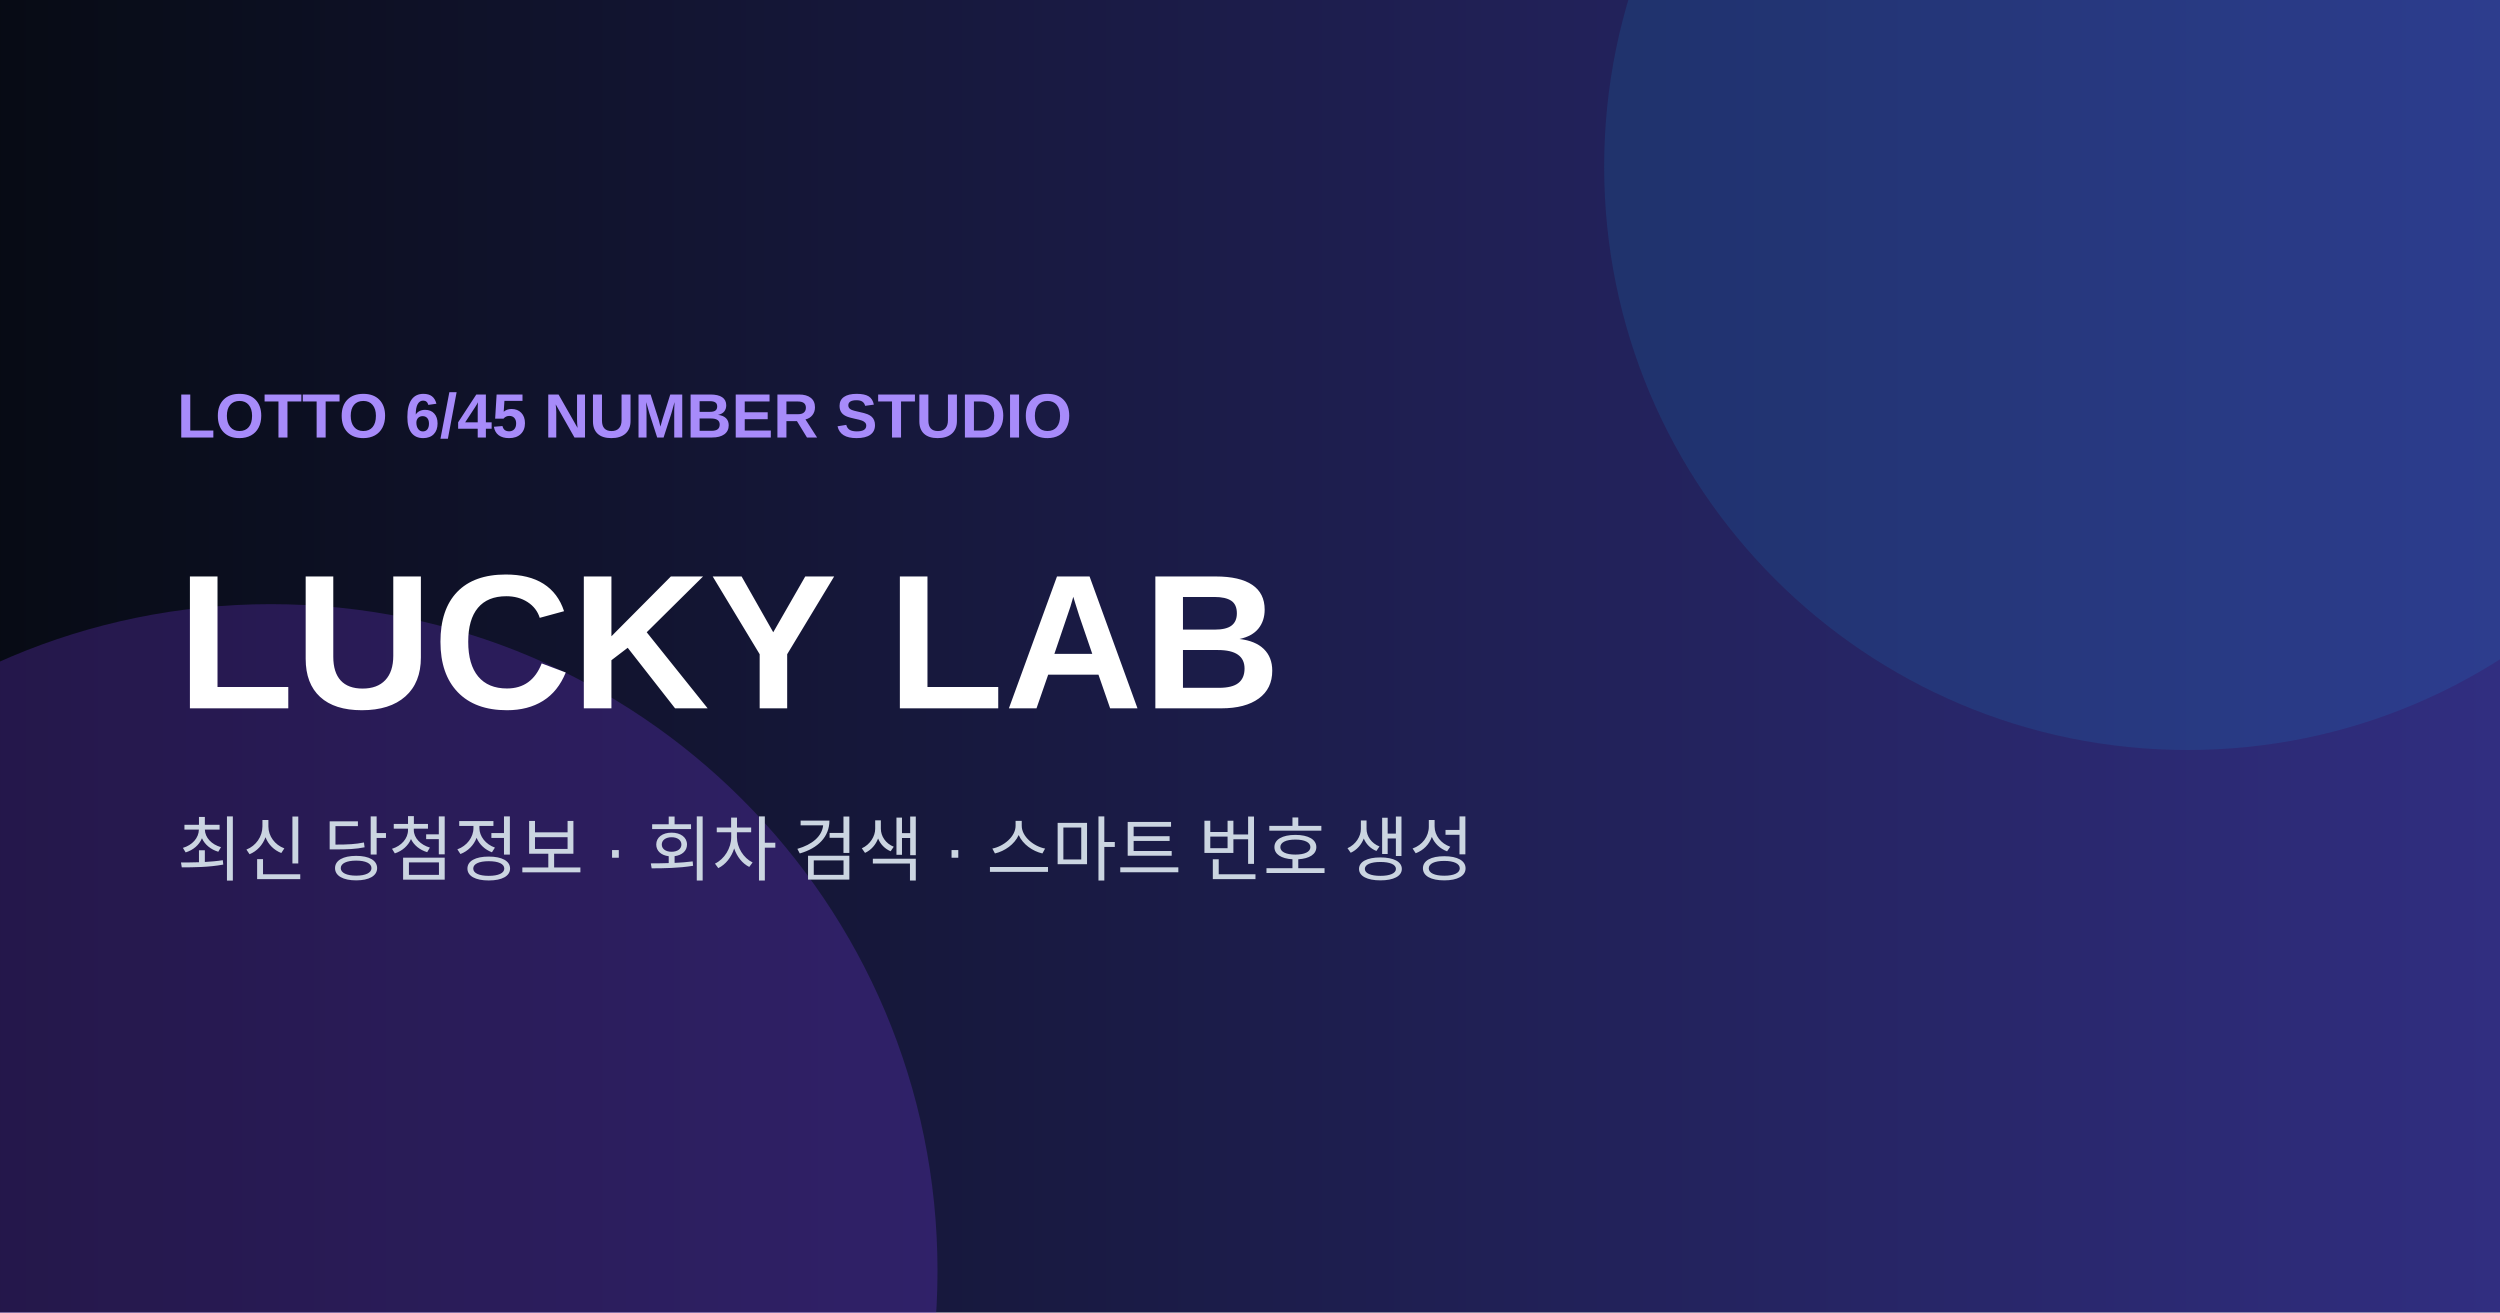
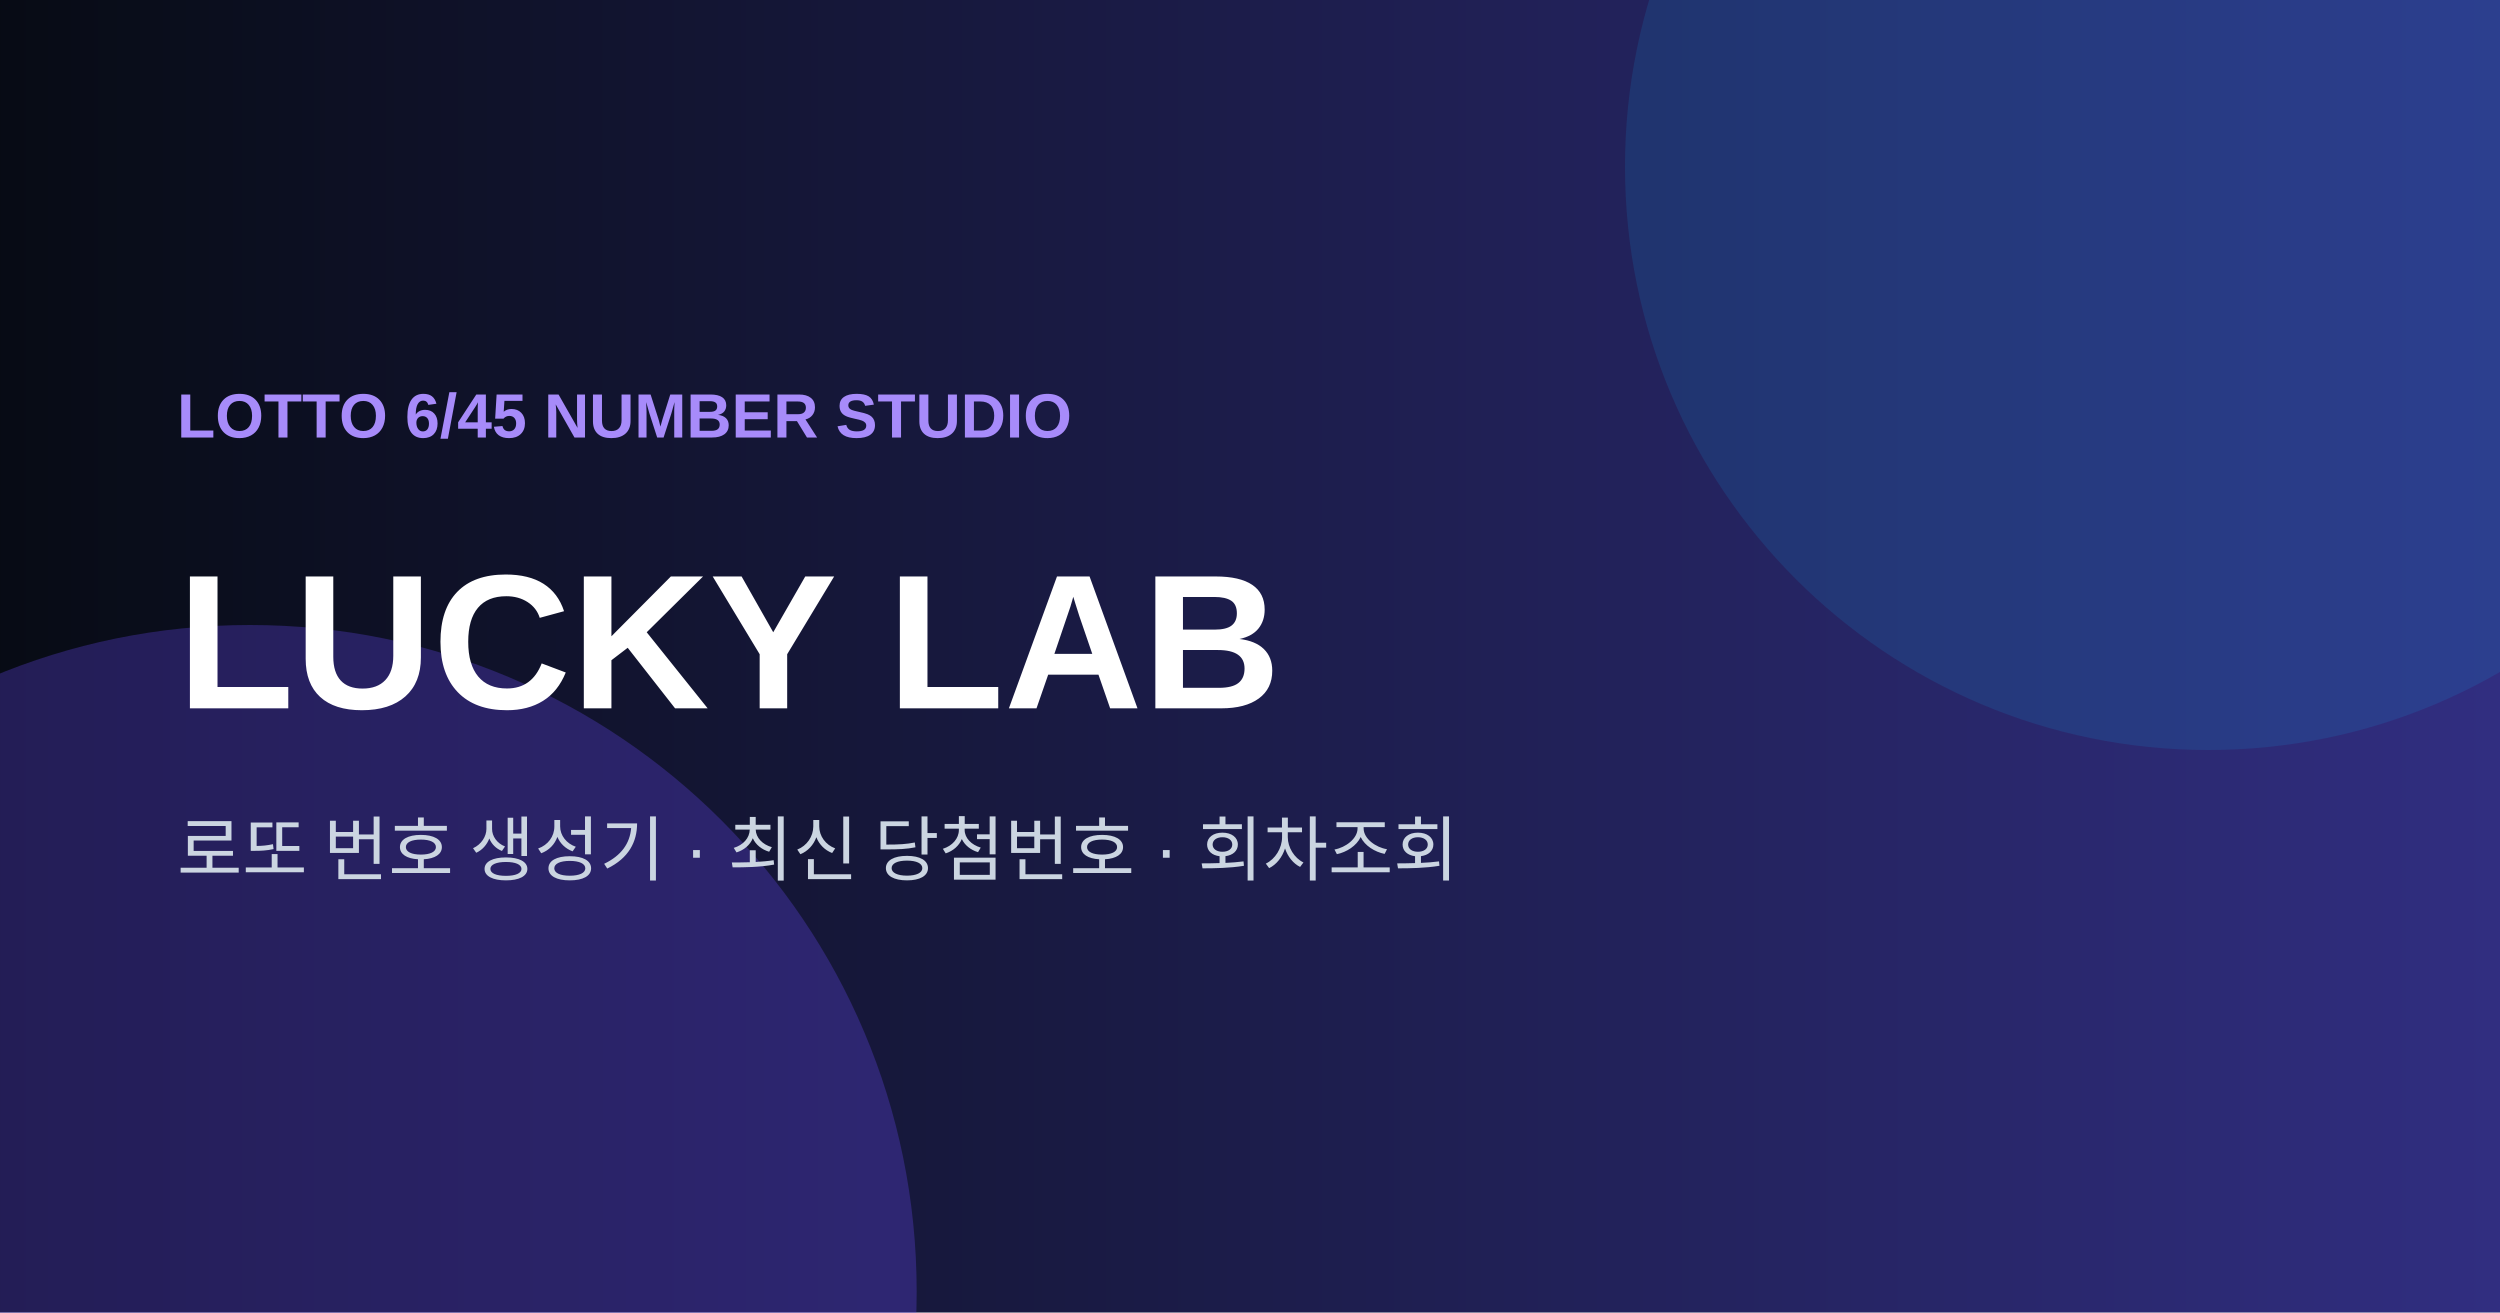
<svg xmlns="http://www.w3.org/2000/svg" width="1200" height="630">
  <defs>
    <linearGradient id="g">
      <stop stop-color="#070b14" />
      <stop offset="1" stop-color="#312e81" />
    </linearGradient>
  </defs>
  <rect width="1200" height="630" fill="url(#g)" />
-   <circle cx="1050" cy="80" r="280" fill="#0ea5e9" opacity=".13" />
-   <circle cx="130" cy="610" r="320" fill="#7c3aed" opacity=".25" />
+   <circle cx="1060" cy="80" r="280" fill="#0ea5e9" opacity=".14" />
+   <circle cx="120" cy="620" r="320" fill="#6d4aff" opacity=".28" />
  <text x="85" y="210" fill="#a78bfa" font-size="30" font-family="Arial" font-weight="700">LOTTO 6/45 NUMBER STUDIO</text>
  <text x="85" y="340" fill="white" font-size="92" font-family="Arial" font-weight="900">LUCKY LAB</text>
-   <text x="85" y="420" fill="#cbd5e1" font-size="34" font-family="Arial">최신 당첨정보 · 회차 검색 · 스마트 번호 생성</text>
+   <text x="85" y="420" fill="#cbd5e1" font-size="34" font-family="Arial">로또 번호 생성기 · 최신 당첨번호 · 회차조회</text>
</svg>
